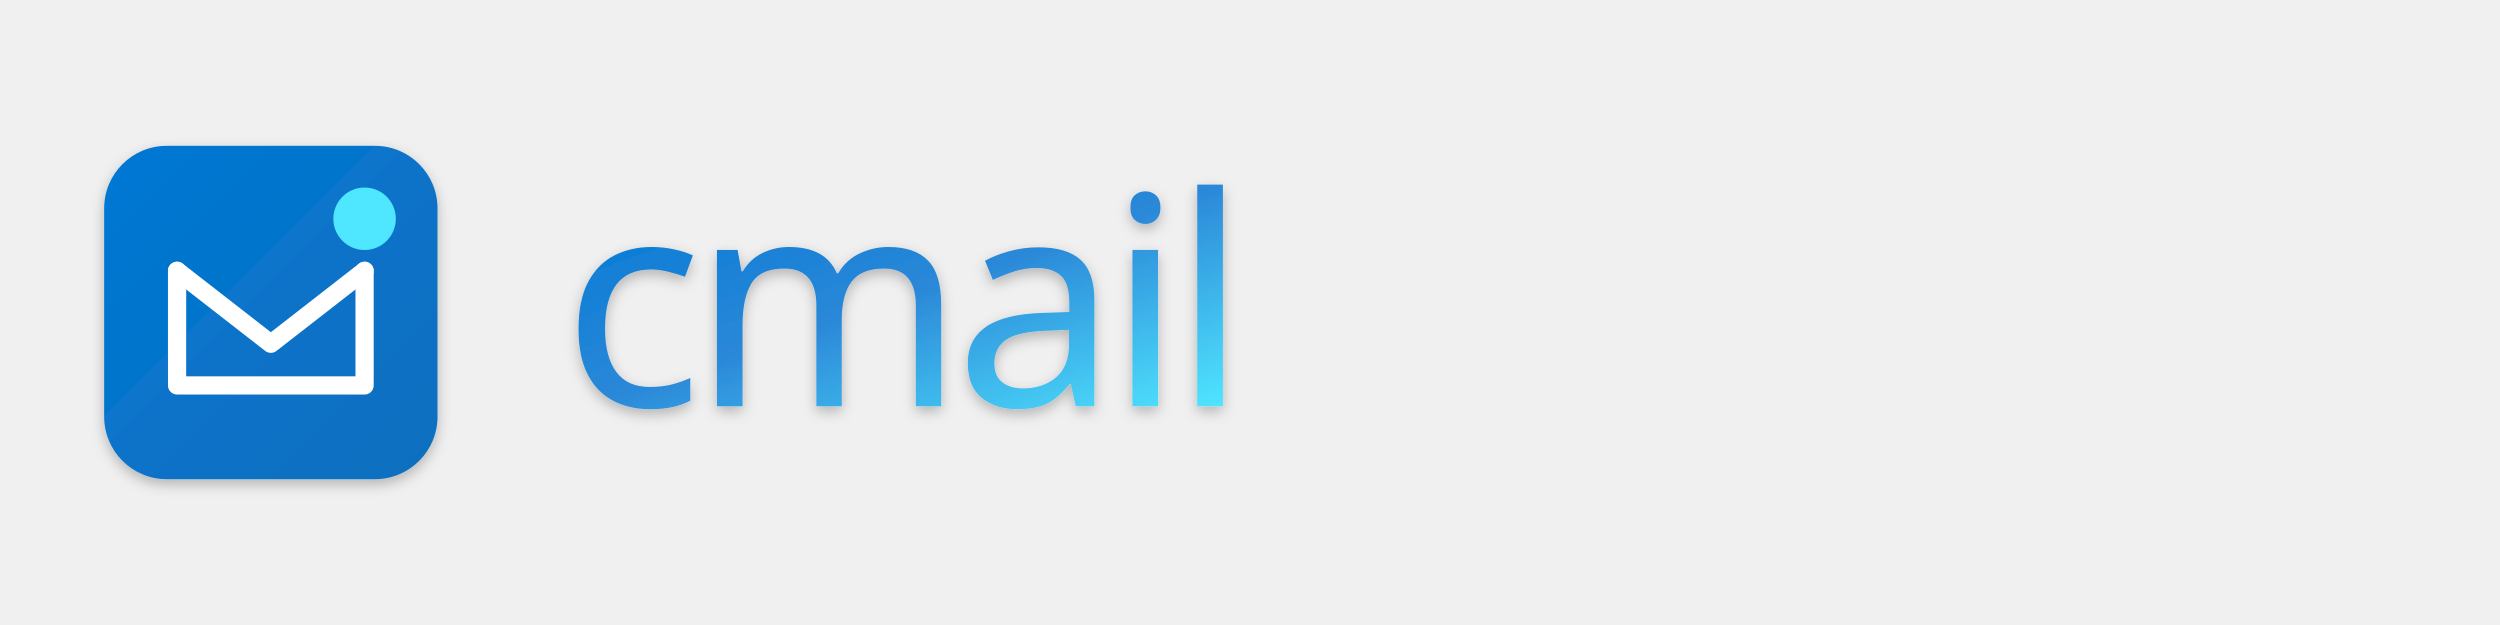
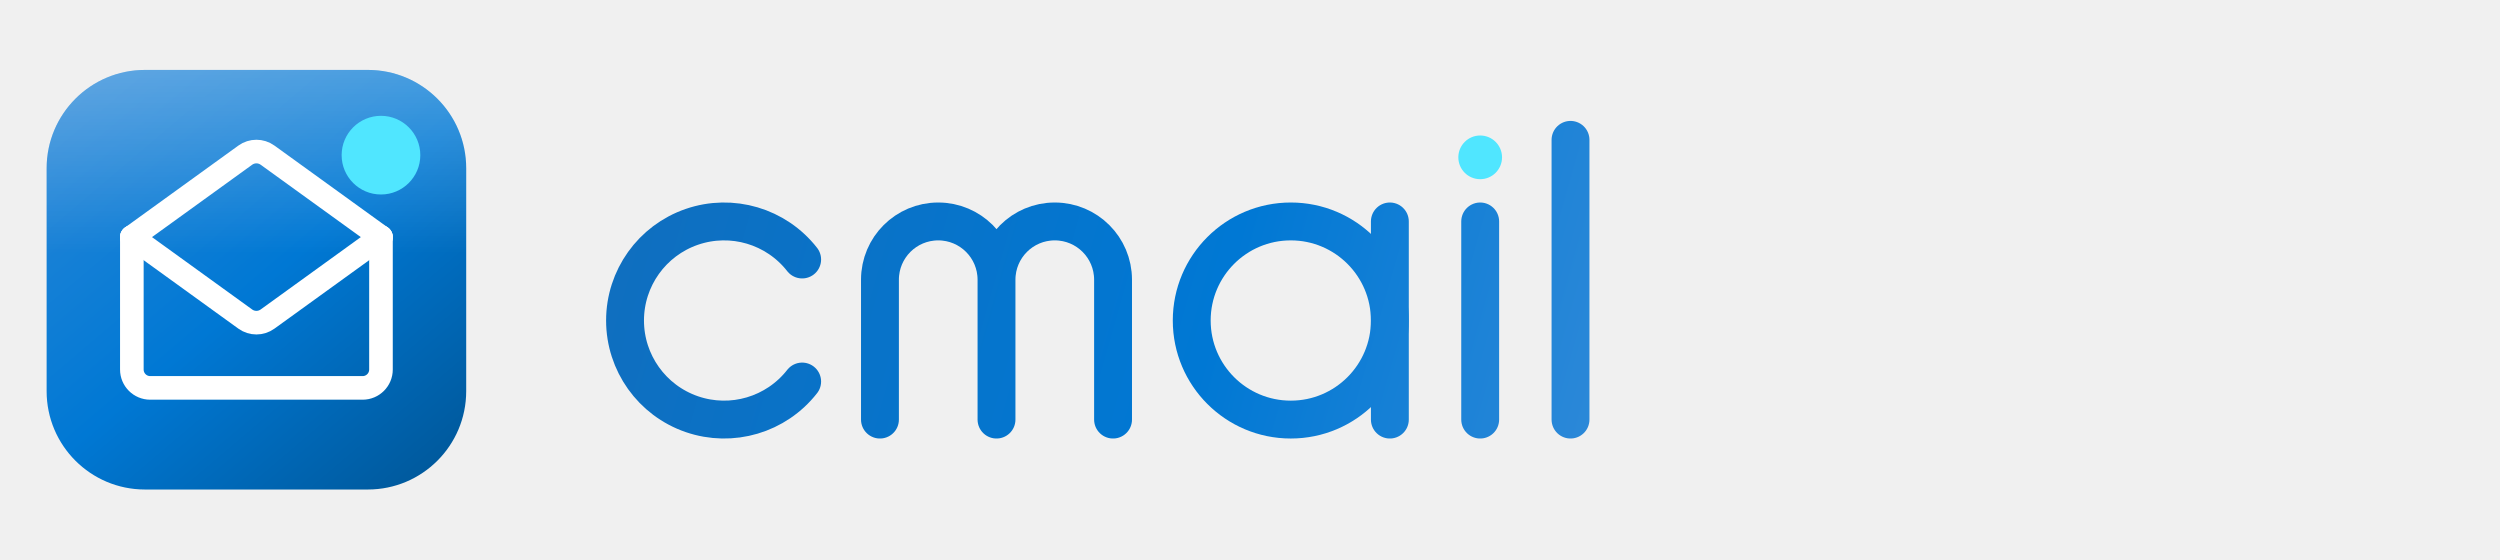
- <svg xmlns="http://www.w3.org/2000/svg" viewBox="0 0 480 120" role="img" aria-label="cmail">
+ <svg xmlns="http://www.w3.org/2000/svg" viewBox="0 0 429 96" role="img" aria-label="cmail" fill="none">
  <defs>
-     <linearGradient id="cmailGrad" x1="0" y1="0" x2="1" y2="1">
-       <stop offset="0%" stop-color="#0078D4" />
-       <stop offset="50%" stop-color="#2B88D8" />
-       <stop offset="100%" stop-color="#50E6FF" />
+     <linearGradient id="tile" x1="0" y1="0" x2="0.85" y2="1">
+       <stop offset="0%" stop-color="#2B88D8" />
+       <stop offset="55%" stop-color="#0078D4" />
+       <stop offset="100%" stop-color="#005A9E" />
    </linearGradient>
-     <linearGradient id="cmailMark" x1="0" y1="0" x2="1" y2="1">
-       <stop offset="0%" stop-color="#0078D4" />
-       <stop offset="100%" stop-color="#106EBE" />
+     <linearGradient id="gloss" x1="0" y1="0" x2="0" y2="1">
+       <stop offset="0%" stop-color="#FFFFFF" stop-opacity="0.26" />
+       <stop offset="100%" stop-color="#FFFFFF" stop-opacity="0" />
    </linearGradient>
-     <filter id="cmailShadow" x="-10%" y="-10%" width="120%" height="120%">
-       <feGaussianBlur in="SourceAlpha" stdDeviation="1.2" />
-       <feOffset dx="0" dy="1" result="offsetblur" />
-       <feComponentTransfer>
-         <feFuncA type="linear" slope="0.25" />
-       </feComponentTransfer>
-       <feMerge>
-         <feMergeNode />
-         <feMergeNode in="SourceGraphic" />
-       </feMerge>
-     </filter>
+     <linearGradient id="ink" gradientUnits="userSpaceOnUse" x1="0" y1="8" x2="169" y2="56">
+       <stop offset="0%" stop-color="#106EBE" />
+       <stop offset="62%" stop-color="#0078D4" />
+       <stop offset="100%" stop-color="#2B88D8" />
+     </linearGradient>
  </defs>
-   <g transform="translate(20, 28)" filter="url(#cmailShadow)">
-     <rect x="0" y="0" width="64" height="64" rx="12" fill="url(#cmailMark)" />
-     <path d="M14 24 L32 38 L50 24" stroke="#fff" stroke-width="3.5" fill="none" stroke-linecap="round" stroke-linejoin="round" />
-     <path d="M14 24 L14 46 L50 46 L50 24" stroke="#fff" stroke-width="3.5" fill="none" stroke-linecap="round" stroke-linejoin="round" />
-     <circle cx="50" cy="14" r="6" fill="#50E6FF" />
+   <g transform="translate(8 12) scale(1.125)">
+     <rect x="0" y="0" width="64" height="64" rx="15" fill="url(#tile)" />
+     <path d="M0 15A15 15 0 0 1 15 0h34a15 15 0 0 1 15 15v13H0z" fill="url(#gloss)" />
+     <g stroke="#FFFFFF" stroke-width="3.6" stroke-linecap="round" stroke-linejoin="round">
+       <path d="M13 25.5v20.2a2.8 2.8 0 0 0 2.8 2.8h32.4a2.8 2.8 0 0 0 2.8-2.8V25.5" />
+       <path d="M13 25.5 30.3 38a2.9 2.9 0 0 0 3.4 0L51 25.5" />
+       <path d="M13 25.5 30.3 13a2.9 2.9 0 0 1 3.4 0L51 25.5" />
+     </g>
+     <circle cx="51" cy="13" r="6" fill="#50E6FF" />
  </g>
-   <g transform="translate(108, 78)" font-family="'Segoe UI', system-ui, -apple-system, BlinkMacSystemFont, sans-serif" font-weight="300" font-size="56" letter-spacing="-2">
-     <text x="0" y="0" fill="url(#cmailGrad)" filter="url(#cmailShadow)">cmail</text>
+   <g transform="translate(104 16)">
+     <g stroke="url(#ink)" stroke-width="6.5" stroke-linecap="round" stroke-linejoin="round">
+       <path d="M33.65 28.53A17 17 0 1 0 33.65 49.47" />
+       <path d="M47 56V32A10 10 0 0 1 67 32V56M67 32A10 10 0 0 1 87 32V56" />
+       <circle cx="117.5" cy="39" r="17" />
+       <path d="M134.5 22V56" />
+       <path d="M150 22V56" />
+       <path d="M165.5 8V56" />
+     </g>
+     <circle cx="150" cy="11" r="3.75" fill="#50E6FF" />
  </g>
</svg>
